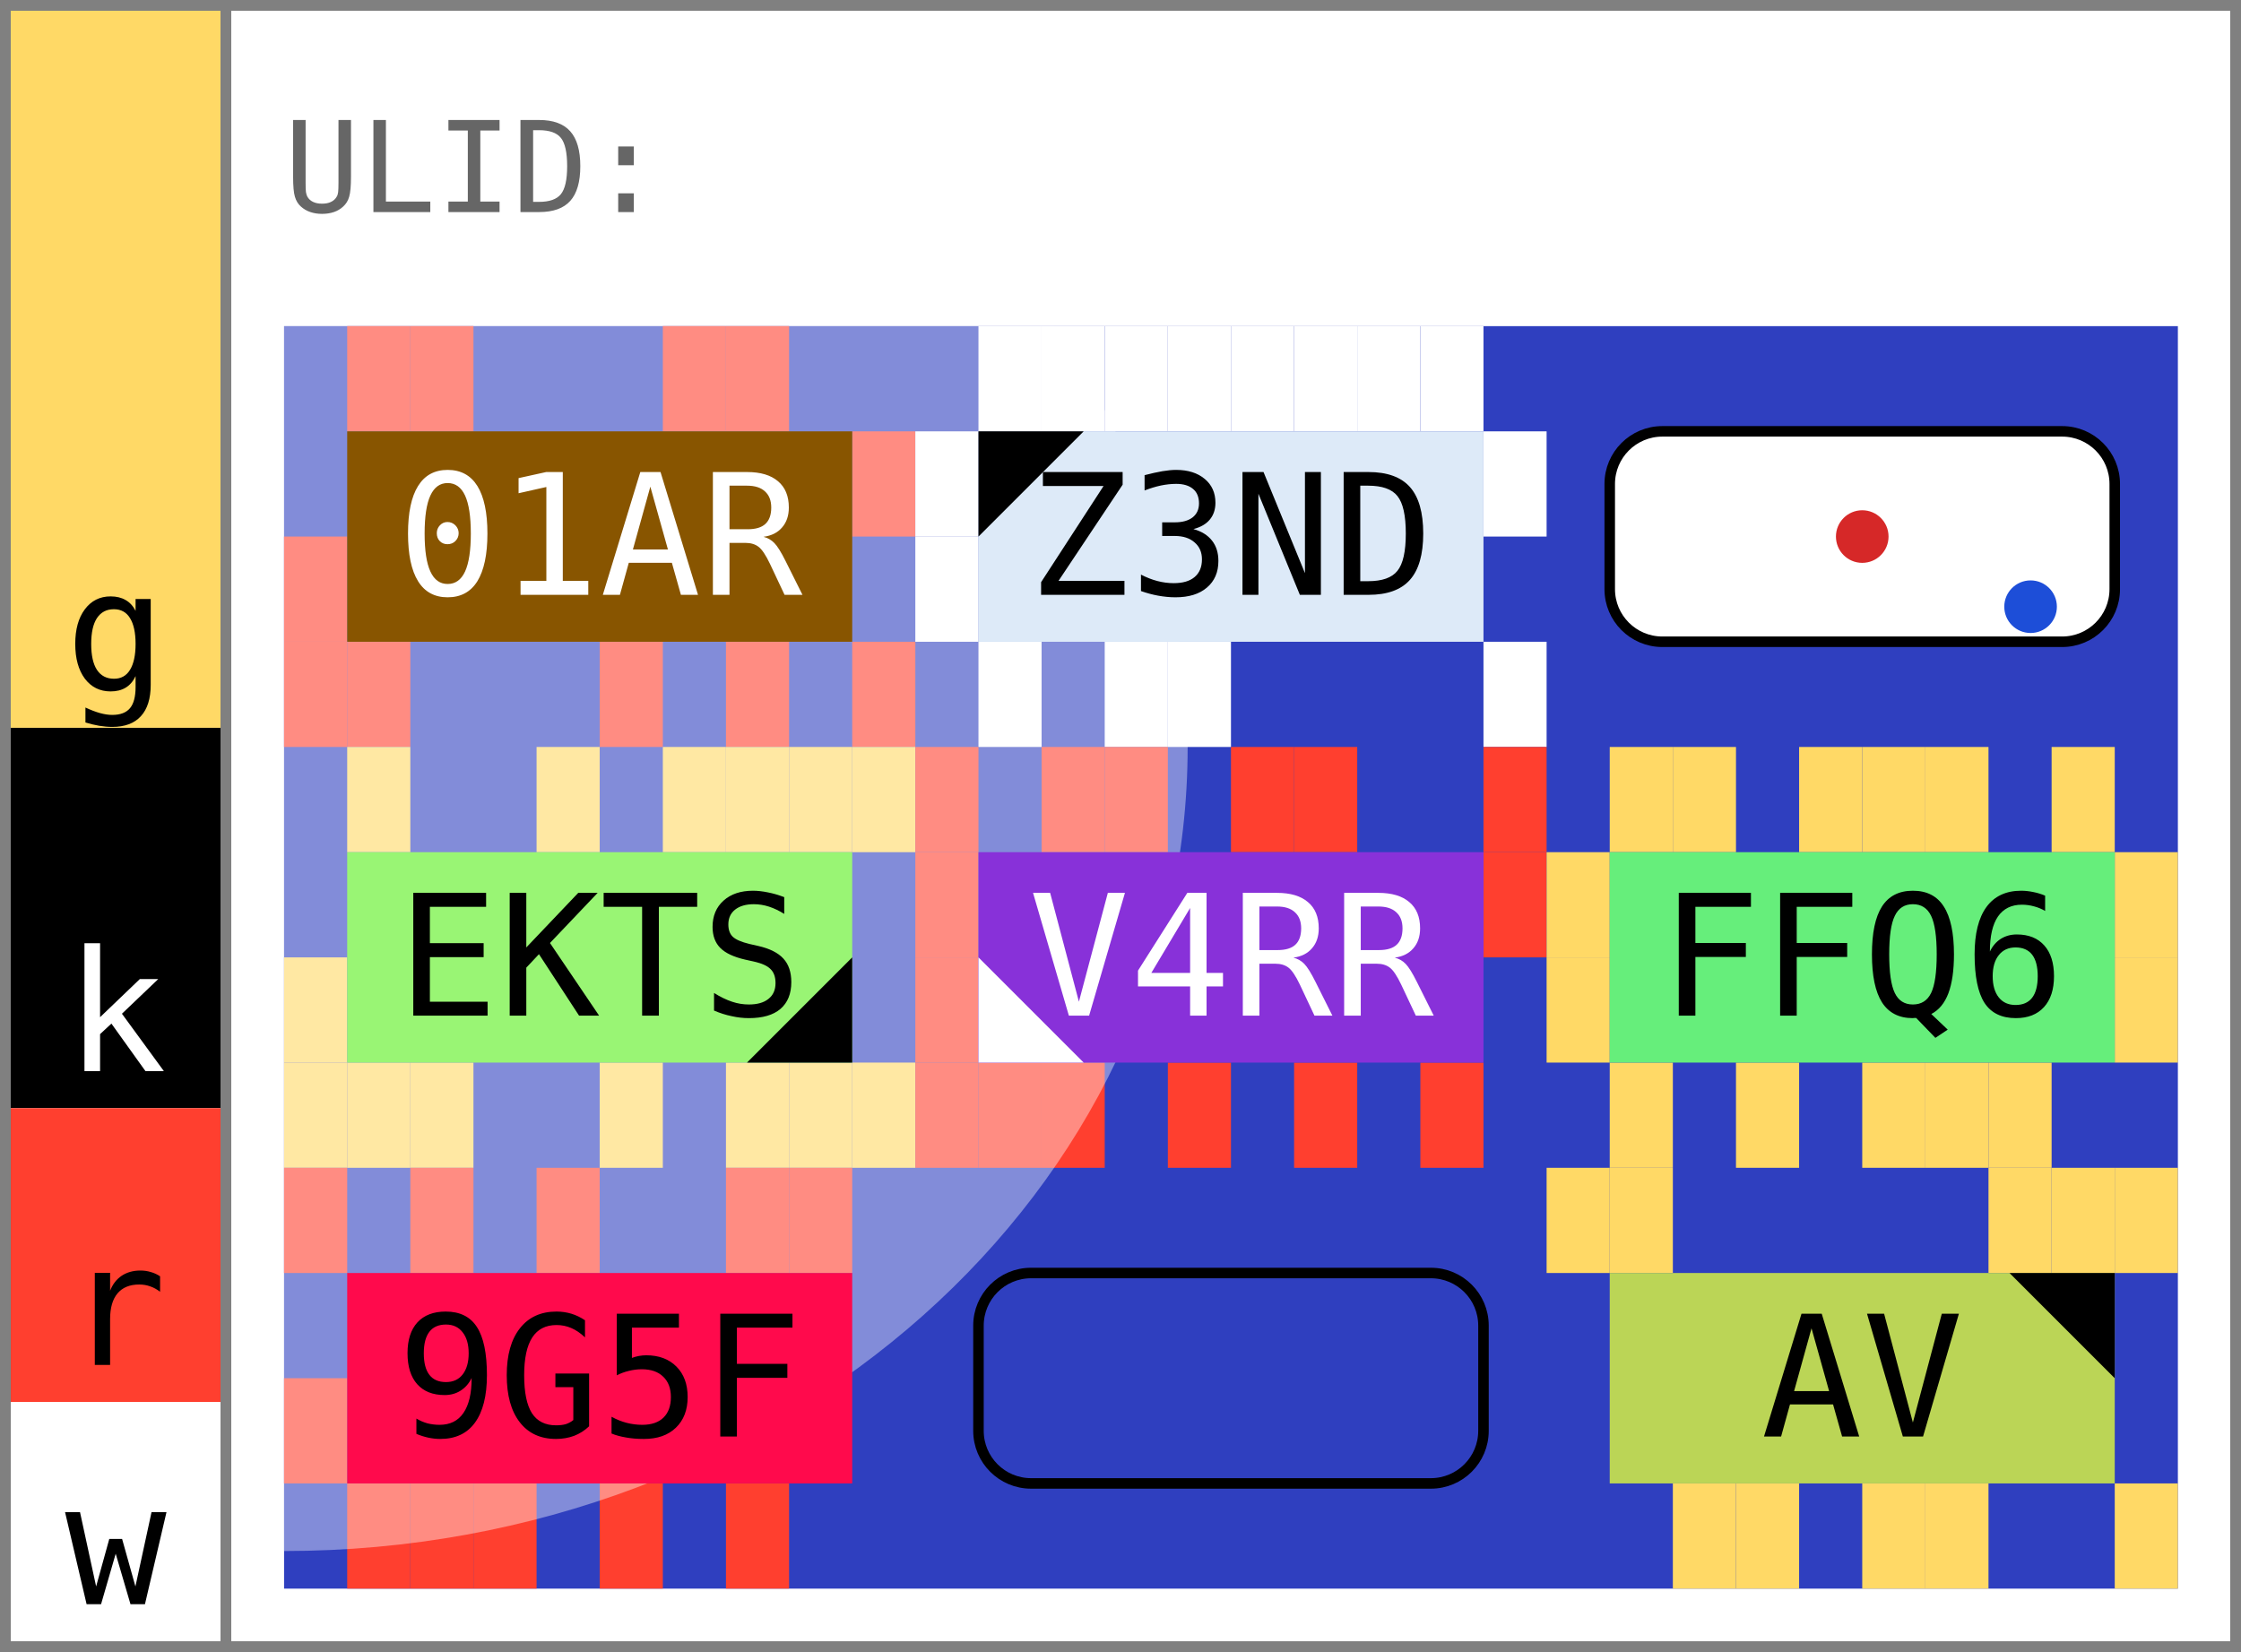
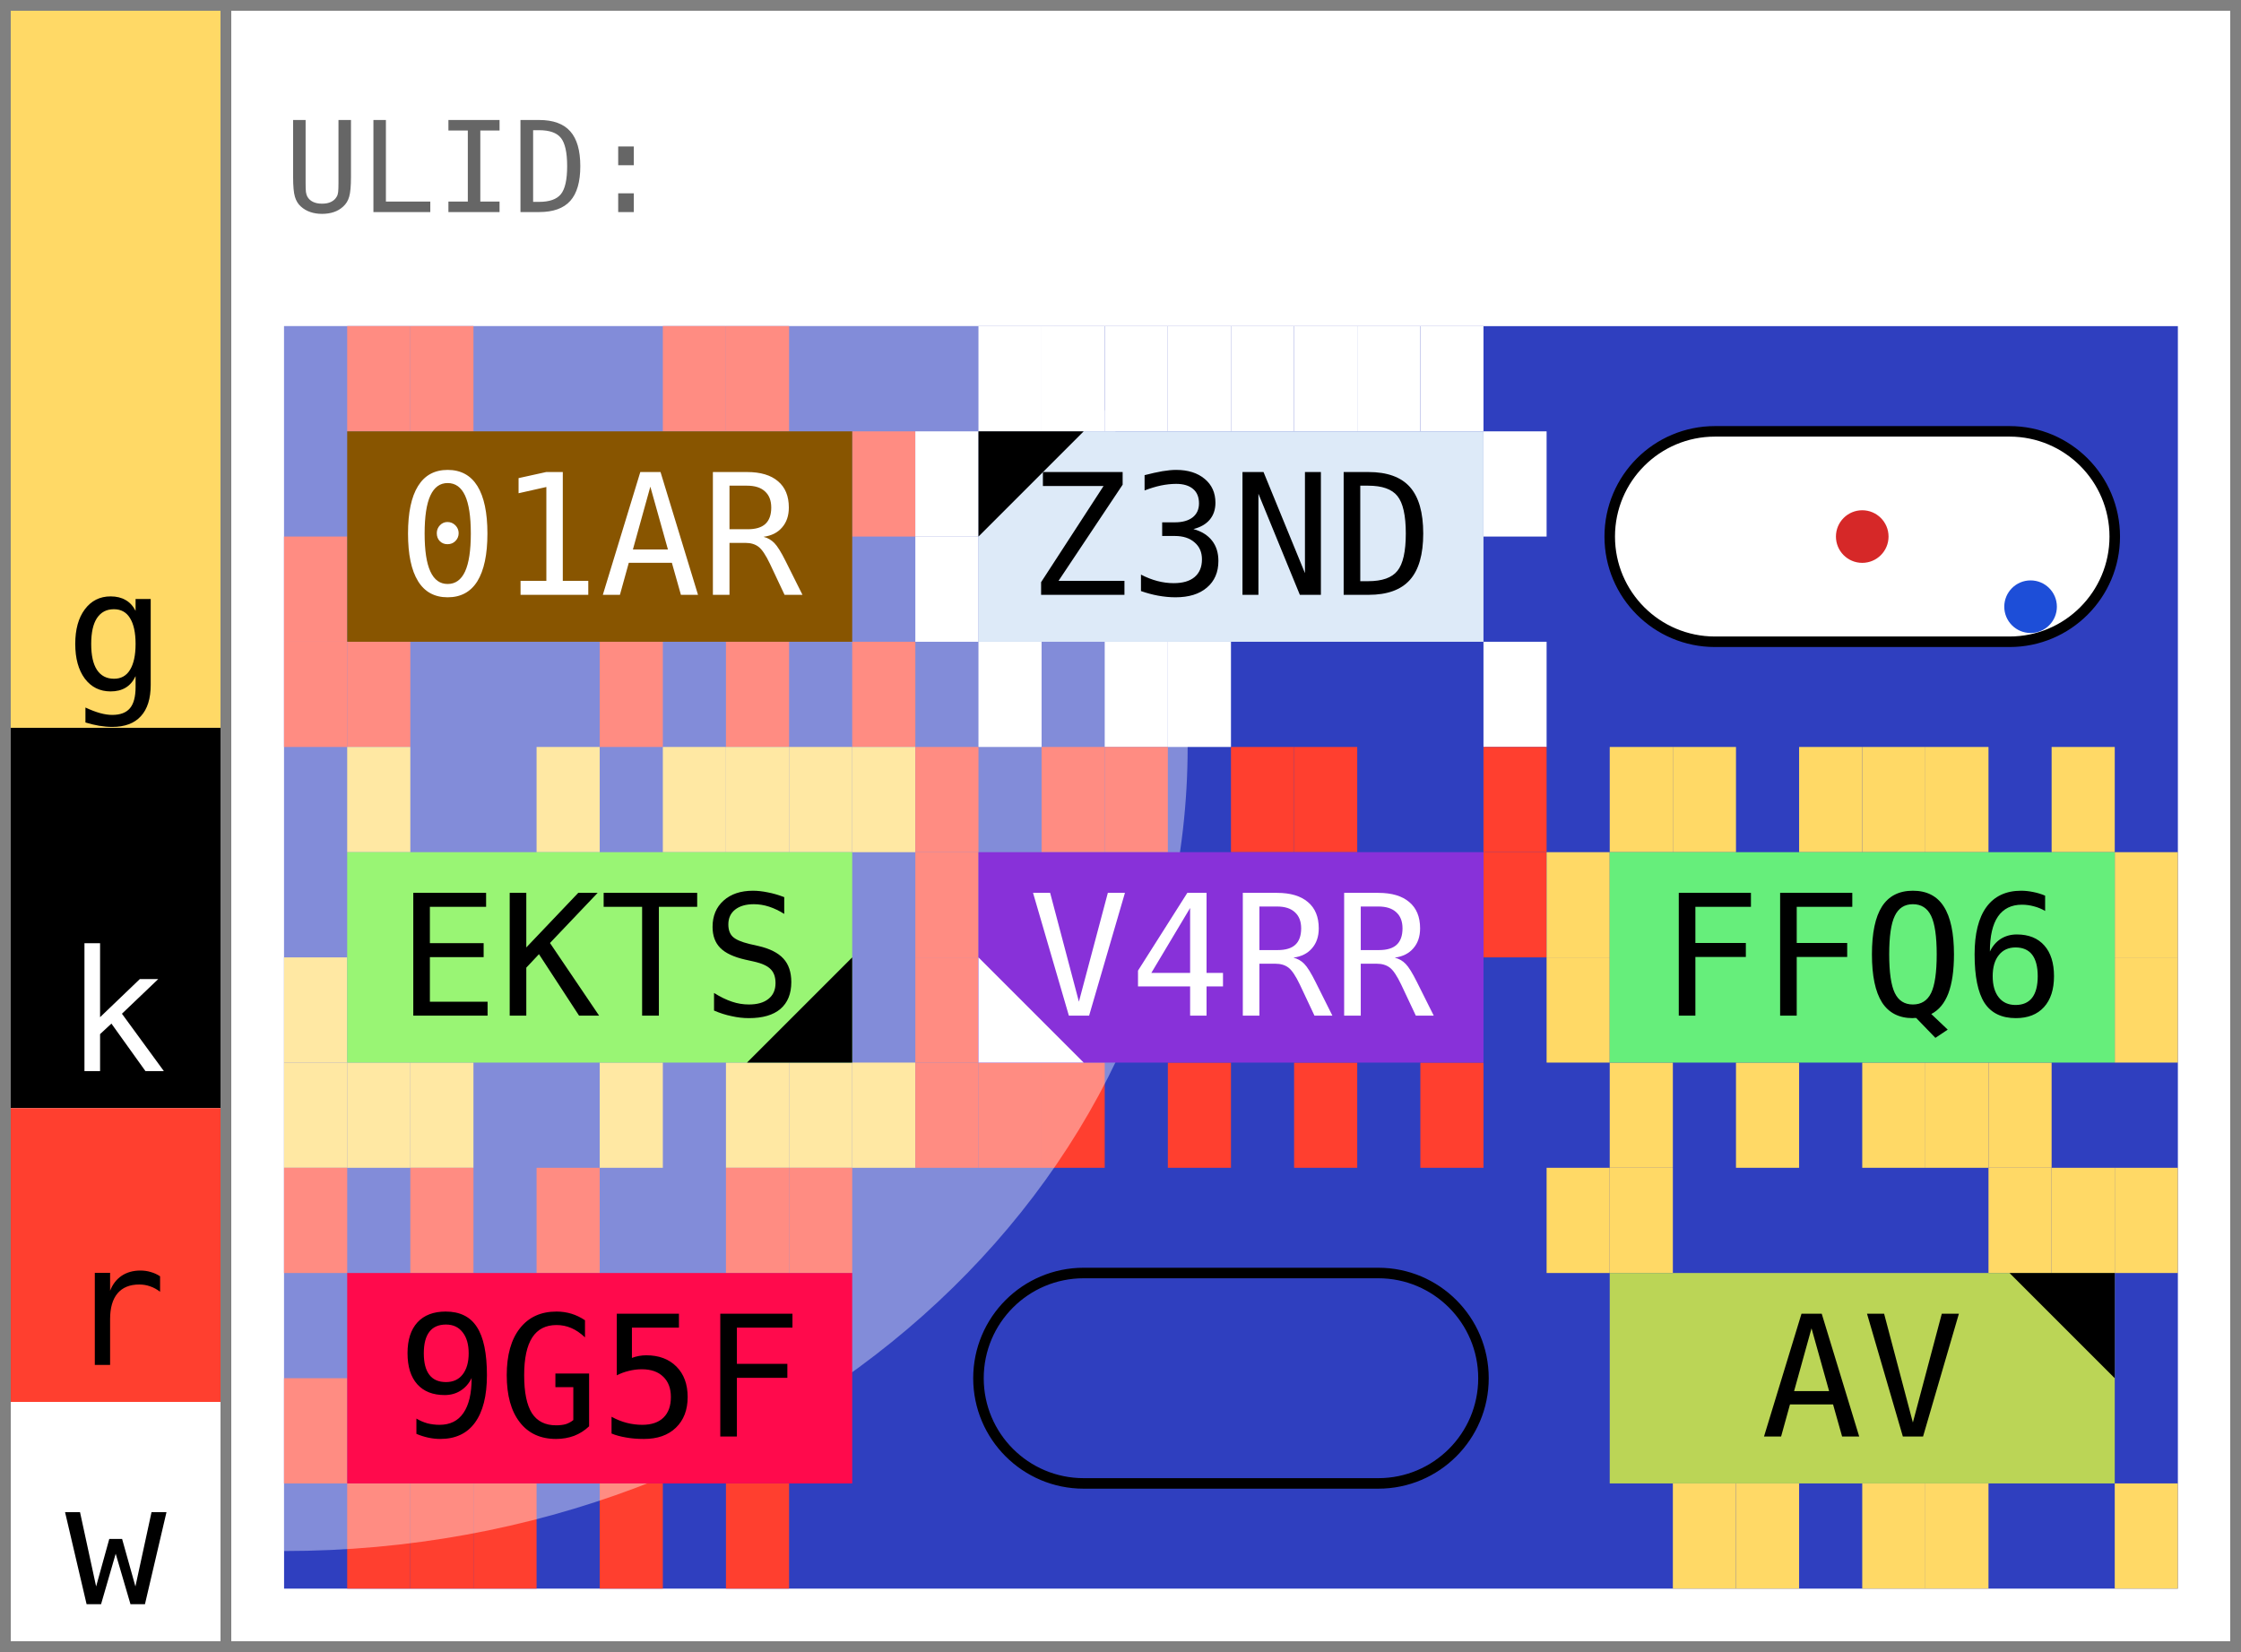
<svg xmlns="http://www.w3.org/2000/svg" width="213.0" height="157.0" viewBox="0 0 213.0 157.0" data-entviz-version="v6" data-entviz-lib="0.5.0" data-input-bytes="26" data-cols="3" data-rows="3">
  <defs>
    <clipPath id="grid-clip-7154c6d615fe7973-3x3">
      <rect x="27.0" y="31.0" width="180.0" height="120.0" />
    </clipPath>
  </defs>
  <rect x="0" y="0" width="213.0" height="157.0" fill="#ffffff" />
  <g data-channel="grid">
    <rect x="27.0" y="31.0" width="180.0" height="120.0" fill="#2f3fbf" />
    <g>
      <rect x="33.0" y="31.0" width="6.0" height="10.0" fill="#ff3f2f" />
      <rect x="39.0" y="31.0" width="6.0" height="10.0" fill="#ff3f2f" />
      <rect x="63.0" y="31.0" width="6.0" height="10.0" fill="#ff3f2f" />
      <rect x="69.0" y="31.0" width="6.0" height="10.0" fill="#ff3f2f" />
      <rect x="81.0" y="41.0" width="6.0" height="10.0" fill="#ff3f2f" />
      <rect x="81.0" y="61.0" width="6.0" height="10.0" fill="#ff3f2f" />
      <rect x="69.0" y="61.0" width="6.0" height="10.0" fill="#ff3f2f" />
      <rect x="57.0" y="61.0" width="6.0" height="10.0" fill="#ff3f2f" />
      <rect x="33.0" y="61.0" width="6.0" height="10.0" fill="#ff3f2f" />
      <rect x="27.0" y="61.0" width="6.0" height="10.0" fill="#ff3f2f" />
      <rect x="27.0" y="51.0" width="6.0" height="10.0" fill="#ff3f2f" />
      <rect x="93.0" y="31.0" width="6.0" height="10.0" fill="#ffffff" />
      <rect x="99.0" y="31.0" width="6.0" height="10.0" fill="#ffffff" />
      <rect x="105.0" y="31.0" width="6.0" height="10.0" fill="#ffffff" />
      <rect x="111.0" y="31.0" width="6.0" height="10.0" fill="#ffffff" />
      <rect x="117.0" y="31.0" width="6.0" height="10.0" fill="#ffffff" />
      <rect x="123.0" y="31.0" width="6.0" height="10.0" fill="#ffffff" />
      <rect x="129.0" y="31.0" width="6.0" height="10.0" fill="#ffffff" />
      <rect x="135.0" y="31.0" width="6.0" height="10.0" fill="#ffffff" />
      <rect x="141.0" y="41.0" width="6.0" height="10.0" fill="#ffffff" />
      <rect x="141.0" y="61.0" width="6.0" height="10.0" fill="#ffffff" />
      <rect x="111.0" y="61.0" width="6.0" height="10.0" fill="#ffffff" />
      <rect x="105.0" y="61.0" width="6.0" height="10.0" fill="#ffffff" />
      <rect x="93.0" y="61.0" width="6.0" height="10.0" fill="#ffffff" />
      <rect x="87.0" y="51.0" width="6.0" height="10.0" fill="#ffffff" />
      <rect x="87.0" y="41.0" width="6.0" height="10.0" fill="#ffffff" />
      <rect x="33.0" y="71.0" width="6.0" height="10.0" fill="#ffd966" />
      <rect x="51.0" y="71.0" width="6.0" height="10.0" fill="#ffd966" />
      <rect x="63.0" y="71.0" width="6.0" height="10.0" fill="#ffd966" />
      <rect x="69.0" y="71.0" width="6.0" height="10.0" fill="#ffd966" />
      <rect x="75.0" y="71.0" width="6.0" height="10.0" fill="#ffd966" />
      <rect x="81.0" y="71.0" width="6.0" height="10.0" fill="#ffd966" />
      <rect x="81.0" y="101.0" width="6.0" height="10.0" fill="#ffd966" />
      <rect x="75.0" y="101.0" width="6.0" height="10.0" fill="#ffd966" />
      <rect x="69.0" y="101.0" width="6.0" height="10.0" fill="#ffd966" />
      <rect x="57.0" y="101.0" width="6.0" height="10.0" fill="#ffd966" />
      <rect x="39.0" y="101.0" width="6.0" height="10.0" fill="#ffd966" />
      <rect x="33.0" y="101.0" width="6.0" height="10.0" fill="#ffd966" />
      <rect x="27.0" y="101.0" width="6.0" height="10.0" fill="#ffd966" />
      <rect x="27.0" y="91.0" width="6.0" height="10.0" fill="#ffd966" />
      <rect x="87.0" y="71.0" width="6.0" height="10.0" fill="#ff3f2f" />
      <rect x="99.0" y="71.0" width="6.0" height="10.0" fill="#ff3f2f" />
      <rect x="105.0" y="71.0" width="6.0" height="10.0" fill="#ff3f2f" />
      <rect x="117.0" y="71.0" width="6.0" height="10.0" fill="#ff3f2f" />
      <rect x="123.0" y="71.0" width="6.0" height="10.0" fill="#ff3f2f" />
      <rect x="141.0" y="71.0" width="6.0" height="10.0" fill="#ff3f2f" />
      <rect x="141.0" y="81.0" width="6.0" height="10.0" fill="#ff3f2f" />
      <rect x="135.0" y="101.0" width="6.0" height="10.0" fill="#ff3f2f" />
      <rect x="123.0" y="101.0" width="6.0" height="10.0" fill="#ff3f2f" />
      <rect x="111.0" y="101.0" width="6.0" height="10.0" fill="#ff3f2f" />
      <rect x="99.0" y="101.0" width="6.0" height="10.0" fill="#ff3f2f" />
      <rect x="93.0" y="101.0" width="6.0" height="10.0" fill="#ff3f2f" />
      <rect x="87.0" y="101.0" width="6.0" height="10.0" fill="#ff3f2f" />
      <rect x="87.0" y="91.0" width="6.0" height="10.0" fill="#ff3f2f" />
      <rect x="87.0" y="81.0" width="6.0" height="10.0" fill="#ff3f2f" />
      <rect x="153.0" y="71.0" width="6.0" height="10.0" fill="#ffd966" />
      <rect x="159.0" y="71.0" width="6.0" height="10.0" fill="#ffd966" />
      <rect x="171.0" y="71.0" width="6.0" height="10.0" fill="#ffd966" />
      <rect x="177.0" y="71.0" width="6.0" height="10.0" fill="#ffd966" />
      <rect x="183.0" y="71.0" width="6.0" height="10.0" fill="#ffd966" />
      <rect x="195.0" y="71.0" width="6.0" height="10.0" fill="#ffd966" />
      <rect x="201.0" y="81.0" width="6.0" height="10.0" fill="#ffd966" />
      <rect x="201.0" y="91.0" width="6.0" height="10.0" fill="#ffd966" />
      <rect x="189.0" y="101.0" width="6.0" height="10.0" fill="#ffd966" />
      <rect x="183.0" y="101.0" width="6.0" height="10.0" fill="#ffd966" />
      <rect x="177.0" y="101.0" width="6.0" height="10.0" fill="#ffd966" />
      <rect x="165.0" y="101.0" width="6.0" height="10.0" fill="#ffd966" />
      <rect x="153.0" y="101.0" width="6.0" height="10.0" fill="#ffd966" />
      <rect x="147.0" y="91.0" width="6.0" height="10.0" fill="#ffd966" />
      <rect x="147.0" y="81.0" width="6.0" height="10.0" fill="#ffd966" />
      <rect x="27.0" y="111.0" width="6.0" height="10.0" fill="#ff3f2f" />
      <rect x="39.0" y="111.0" width="6.0" height="10.0" fill="#ff3f2f" />
      <rect x="51.0" y="111.0" width="6.0" height="10.0" fill="#ff3f2f" />
      <rect x="69.0" y="111.0" width="6.0" height="10.0" fill="#ff3f2f" />
      <rect x="75.0" y="111.0" width="6.0" height="10.0" fill="#ff3f2f" />
      <rect x="69.0" y="141.0" width="6.0" height="10.0" fill="#ff3f2f" />
      <rect x="57.0" y="141.0" width="6.0" height="10.0" fill="#ff3f2f" />
      <rect x="45.0" y="141.0" width="6.0" height="10.0" fill="#ff3f2f" />
      <rect x="39.0" y="141.0" width="6.0" height="10.0" fill="#ff3f2f" />
      <rect x="33.0" y="141.0" width="6.0" height="10.0" fill="#ff3f2f" />
      <rect x="27.0" y="131.0" width="6.0" height="10.0" fill="#ff3f2f" />
      <rect x="147.0" y="111.0" width="6.0" height="10.0" fill="#ffd966" />
      <rect x="153.0" y="111.0" width="6.0" height="10.0" fill="#ffd966" />
      <rect x="189.0" y="111.0" width="6.0" height="10.0" fill="#ffd966" />
      <rect x="195.0" y="111.0" width="6.0" height="10.0" fill="#ffd966" />
      <rect x="201.0" y="111.0" width="6.0" height="10.0" fill="#ffd966" />
      <rect x="201.0" y="141.0" width="6.0" height="10.0" fill="#ffd966" />
      <rect x="183.0" y="141.0" width="6.0" height="10.0" fill="#ffd966" />
      <rect x="177.0" y="141.0" width="6.0" height="10.0" fill="#ffd966" />
      <rect x="165.0" y="141.0" width="6.0" height="10.0" fill="#ffd966" />
      <rect x="159.0" y="141.0" width="6.0" height="10.0" fill="#ffd966" />
    </g>
    <g clip-path="url(#grid-clip-7154c6d615fe7973-3x3)" data-channel="ellipse" data-ellipse-anchor-x="27.0" data-ellipse-anchor-y="71.0" data-ellipse-rx="85.88204003166203" data-ellipse-ry="76.42713654193778" data-ellipse-rotation-deg="0.0">
      <ellipse cx="27.0" cy="71.0" rx="85.882" ry="76.427" transform="rotate(0.0 27.0 71.0)" fill="#ffffff" fill-opacity="0.4" />
    </g>
    <g>
      <g data-channel="cell" data-cell-index="0" data-cell-row="0" data-cell-col="0">
        <rect x="33.0" y="41.0" width="48.0" height="20.0" fill="#885500" />
        <text x="57.0" y="51.0" fill="#ffffff" style="font-family: &quot;JetBrains Mono&quot;, &quot;Menlo&quot;, &quot;Consolas&quot;, &quot;DejaVu Sans Mono&quot;, &quot;Liberation Mono&quot;, &quot;Roboto Mono&quot;, &quot;Noto Sans Mono&quot;, monospace; font-size: 16.0px;" text-anchor="middle" dominant-baseline="central">01AR</text>
      </g>
      <g data-channel="cell" data-cell-index="1" data-cell-row="0" data-cell-col="1" data-cell-quartile="1">
        <rect x="93.0" y="41.0" width="48.0" height="20.0" fill="#ddeaf8" />
        <text x="117.0" y="51.0" fill="#000000" style="font-family: &quot;JetBrains Mono&quot;, &quot;Menlo&quot;, &quot;Consolas&quot;, &quot;DejaVu Sans Mono&quot;, &quot;Liberation Mono&quot;, &quot;Roboto Mono&quot;, &quot;Noto Sans Mono&quot;, monospace; font-size: 16.0px;" text-anchor="middle" dominant-baseline="central">Z3ND</text>
        <polygon points="93.0,41.0 103.0,41.0 93.0,51.0" fill="#000000" />
      </g>
      <g data-channel="cell" data-cell-index="2" data-cell-row="0" data-cell-col="2" data-cell-blank="true" data-cell-blank-map="true">
-         <rect x="153.0" y="41.0" width="48.0" height="20.0" rx="5.0" ry="5.0" fill="#ffffff" stroke="#000000" stroke-width="1" />
+         <rect x="153.0" y="41.0" width="48.0" height="20.0" rx="10.0" ry="10.0" fill="#ffffff" stroke="#000000" stroke-width="1" />
        <circle cx="177.0" cy="51.0" r="2.5" fill="#d62828" data-blank-map-max="true" />
        <circle cx="193.0" cy="57.667" r="2.5" fill="#1d4ed8" data-blank-map-min="true" />
      </g>
      <g data-channel="cell" data-cell-index="3" data-cell-row="1" data-cell-col="0" data-cell-quartile="3">
        <rect x="33.0" y="81.0" width="48.0" height="20.0" fill="#99f574" />
        <text x="57.0" y="91.0" fill="#000000" style="font-family: &quot;JetBrains Mono&quot;, &quot;Menlo&quot;, &quot;Consolas&quot;, &quot;DejaVu Sans Mono&quot;, &quot;Liberation Mono&quot;, &quot;Roboto Mono&quot;, &quot;Noto Sans Mono&quot;, monospace; font-size: 16.0px;" text-anchor="middle" dominant-baseline="central">EKTS</text>
        <polygon points="81.0,101.0 81.0,91.0 71.0,101.0" fill="#000000" />
      </g>
      <g data-channel="cell" data-cell-index="4" data-cell-row="1" data-cell-col="1" data-cell-quartile="4">
        <rect x="93.0" y="81.0" width="48.0" height="20.0" fill="#8831d9" />
        <text x="117.0" y="91.0" fill="#ffffff" style="font-family: &quot;JetBrains Mono&quot;, &quot;Menlo&quot;, &quot;Consolas&quot;, &quot;DejaVu Sans Mono&quot;, &quot;Liberation Mono&quot;, &quot;Roboto Mono&quot;, &quot;Noto Sans Mono&quot;, monospace; font-size: 16.0px;" text-anchor="middle" dominant-baseline="central">V4RR</text>
        <polygon points="93.0,101.0 93.0,91.0 103.0,101.0" fill="#ffffff" />
      </g>
      <g data-channel="cell" data-cell-index="5" data-cell-row="1" data-cell-col="2">
        <rect x="153.0" y="81.0" width="48.0" height="20.0" fill="#66ee7b" />
        <text x="177.0" y="91.0" fill="#000000" style="font-family: &quot;JetBrains Mono&quot;, &quot;Menlo&quot;, &quot;Consolas&quot;, &quot;DejaVu Sans Mono&quot;, &quot;Liberation Mono&quot;, &quot;Roboto Mono&quot;, &quot;Noto Sans Mono&quot;, monospace; font-size: 16.0px;" text-anchor="middle" dominant-baseline="central">FFQ6</text>
      </g>
      <g data-channel="cell" data-cell-index="6" data-cell-row="2" data-cell-col="0">
        <rect x="33.0" y="121.0" width="48.0" height="20.0" fill="#ff0a4c" />
        <text x="57.0" y="131.0" fill="#000000" style="font-family: &quot;JetBrains Mono&quot;, &quot;Menlo&quot;, &quot;Consolas&quot;, &quot;DejaVu Sans Mono&quot;, &quot;Liberation Mono&quot;, &quot;Roboto Mono&quot;, &quot;Noto Sans Mono&quot;, monospace; font-size: 16.0px;" text-anchor="middle" dominant-baseline="central">9G5F</text>
      </g>
      <g data-channel="cell" data-cell-index="7" data-cell-row="2" data-cell-col="1" data-cell-blank="true">
-         <rect x="93.0" y="121.0" width="48.0" height="20.0" rx="5.0" ry="5.0" fill="none" stroke="#000000" stroke-width="1" />
+         <rect x="93.0" y="121.0" width="48.0" height="20.0" rx="10.0" ry="10.0" fill="none" stroke="#000000" stroke-width="1" />
      </g>
      <g data-channel="cell" data-cell-index="8" data-cell-row="2" data-cell-col="2" data-cell-quartile="2">
        <rect x="153.0" y="121.0" width="48.0" height="20.0" fill="#bbd556" />
        <text x="177.0" y="131.0" fill="#000000" style="font-family: &quot;JetBrains Mono&quot;, &quot;Menlo&quot;, &quot;Consolas&quot;, &quot;DejaVu Sans Mono&quot;, &quot;Liberation Mono&quot;, &quot;Roboto Mono&quot;, &quot;Noto Sans Mono&quot;, monospace; font-size: 16.0px;" text-anchor="middle" dominant-baseline="central">AV</text>
        <polygon points="201.0,121.0 191.0,121.0 201.0,131.0" fill="#000000" />
      </g>
    </g>
  </g>
  <g data-channel="color-bar">
    <g data-color-bar-rank="0" data-color-bar-band="G">
      <rect x="1" y="1" width="20.0" height="68.178" fill="#ffd966" />
      <text x="11.0" y="65.658" fill="#000000" style="font-family: &quot;JetBrains Mono&quot;, &quot;Menlo&quot;, &quot;Consolas&quot;, &quot;DejaVu Sans Mono&quot;, &quot;Liberation Mono&quot;, &quot;Roboto Mono&quot;, &quot;Noto Sans Mono&quot;, monospace; font-size: 16.0px;" text-anchor="middle" data-color-bar-letter="true">g</text>
    </g>
    <g data-color-bar-rank="1" data-color-bar-band="K">
      <rect x="1" y="69.178" width="20.0" height="36.151" fill="#000000" />
      <text x="11.0" y="101.809" fill="#ffffff" style="font-family: &quot;JetBrains Mono&quot;, &quot;Menlo&quot;, &quot;Consolas&quot;, &quot;DejaVu Sans Mono&quot;, &quot;Liberation Mono&quot;, &quot;Roboto Mono&quot;, &quot;Noto Sans Mono&quot;, monospace; font-size: 16.0px;" text-anchor="middle" data-color-bar-letter="true">k</text>
    </g>
    <g data-color-bar-rank="2" data-color-bar-band="R">
      <rect x="1" y="105.329" width="20.0" height="27.926" fill="#ff3f2f" />
      <text x="11.0" y="129.734" fill="#000000" style="font-family: &quot;JetBrains Mono&quot;, &quot;Menlo&quot;, &quot;Consolas&quot;, &quot;DejaVu Sans Mono&quot;, &quot;Liberation Mono&quot;, &quot;Roboto Mono&quot;, &quot;Noto Sans Mono&quot;, monospace; font-size: 16.0px;" text-anchor="middle" data-color-bar-letter="true">r</text>
    </g>
    <g data-color-bar-rank="3" data-color-bar-band="W">
      <rect x="1" y="133.254" width="20.0" height="22.746" fill="#ffffff" />
      <text x="11.0" y="152.48" fill="#000000" style="font-family: &quot;JetBrains Mono&quot;, &quot;Menlo&quot;, &quot;Consolas&quot;, &quot;DejaVu Sans Mono&quot;, &quot;Liberation Mono&quot;, &quot;Roboto Mono&quot;, &quot;Noto Sans Mono&quot;, monospace; font-size: 16.0px;" text-anchor="middle" data-color-bar-letter="true">w</text>
    </g>
  </g>
  <g data-channel="label-top">
    <text x="27.0" y="16.0" fill="#666666" style="font-family: &quot;JetBrains Mono&quot;, &quot;Menlo&quot;, &quot;Consolas&quot;, &quot;DejaVu Sans Mono&quot;, &quot;Liberation Mono&quot;, &quot;Roboto Mono&quot;, &quot;Noto Sans Mono&quot;, monospace; font-size: 12.0px;" dominant-baseline="central">ULID:</text>
  </g>
  <line x1="0" y1="0.5" x2="213.0" y2="0.5" stroke="#808080" stroke-width="1" shape-rendering="crispEdges" />
  <line x1="212.5" y1="0" x2="212.5" y2="157.0" stroke="#808080" stroke-width="1" shape-rendering="crispEdges" />
  <line x1="0" y1="156.5" x2="213.0" y2="156.5" stroke="#808080" stroke-width="1" shape-rendering="crispEdges" />
  <line x1="0.5" y1="0" x2="0.5" y2="157.0" stroke="#808080" stroke-width="1" shape-rendering="crispEdges" />
  <line x1="21.5" y1="0" x2="21.5" y2="157.0" stroke="#808080" stroke-width="1" shape-rendering="crispEdges" />
</svg>
